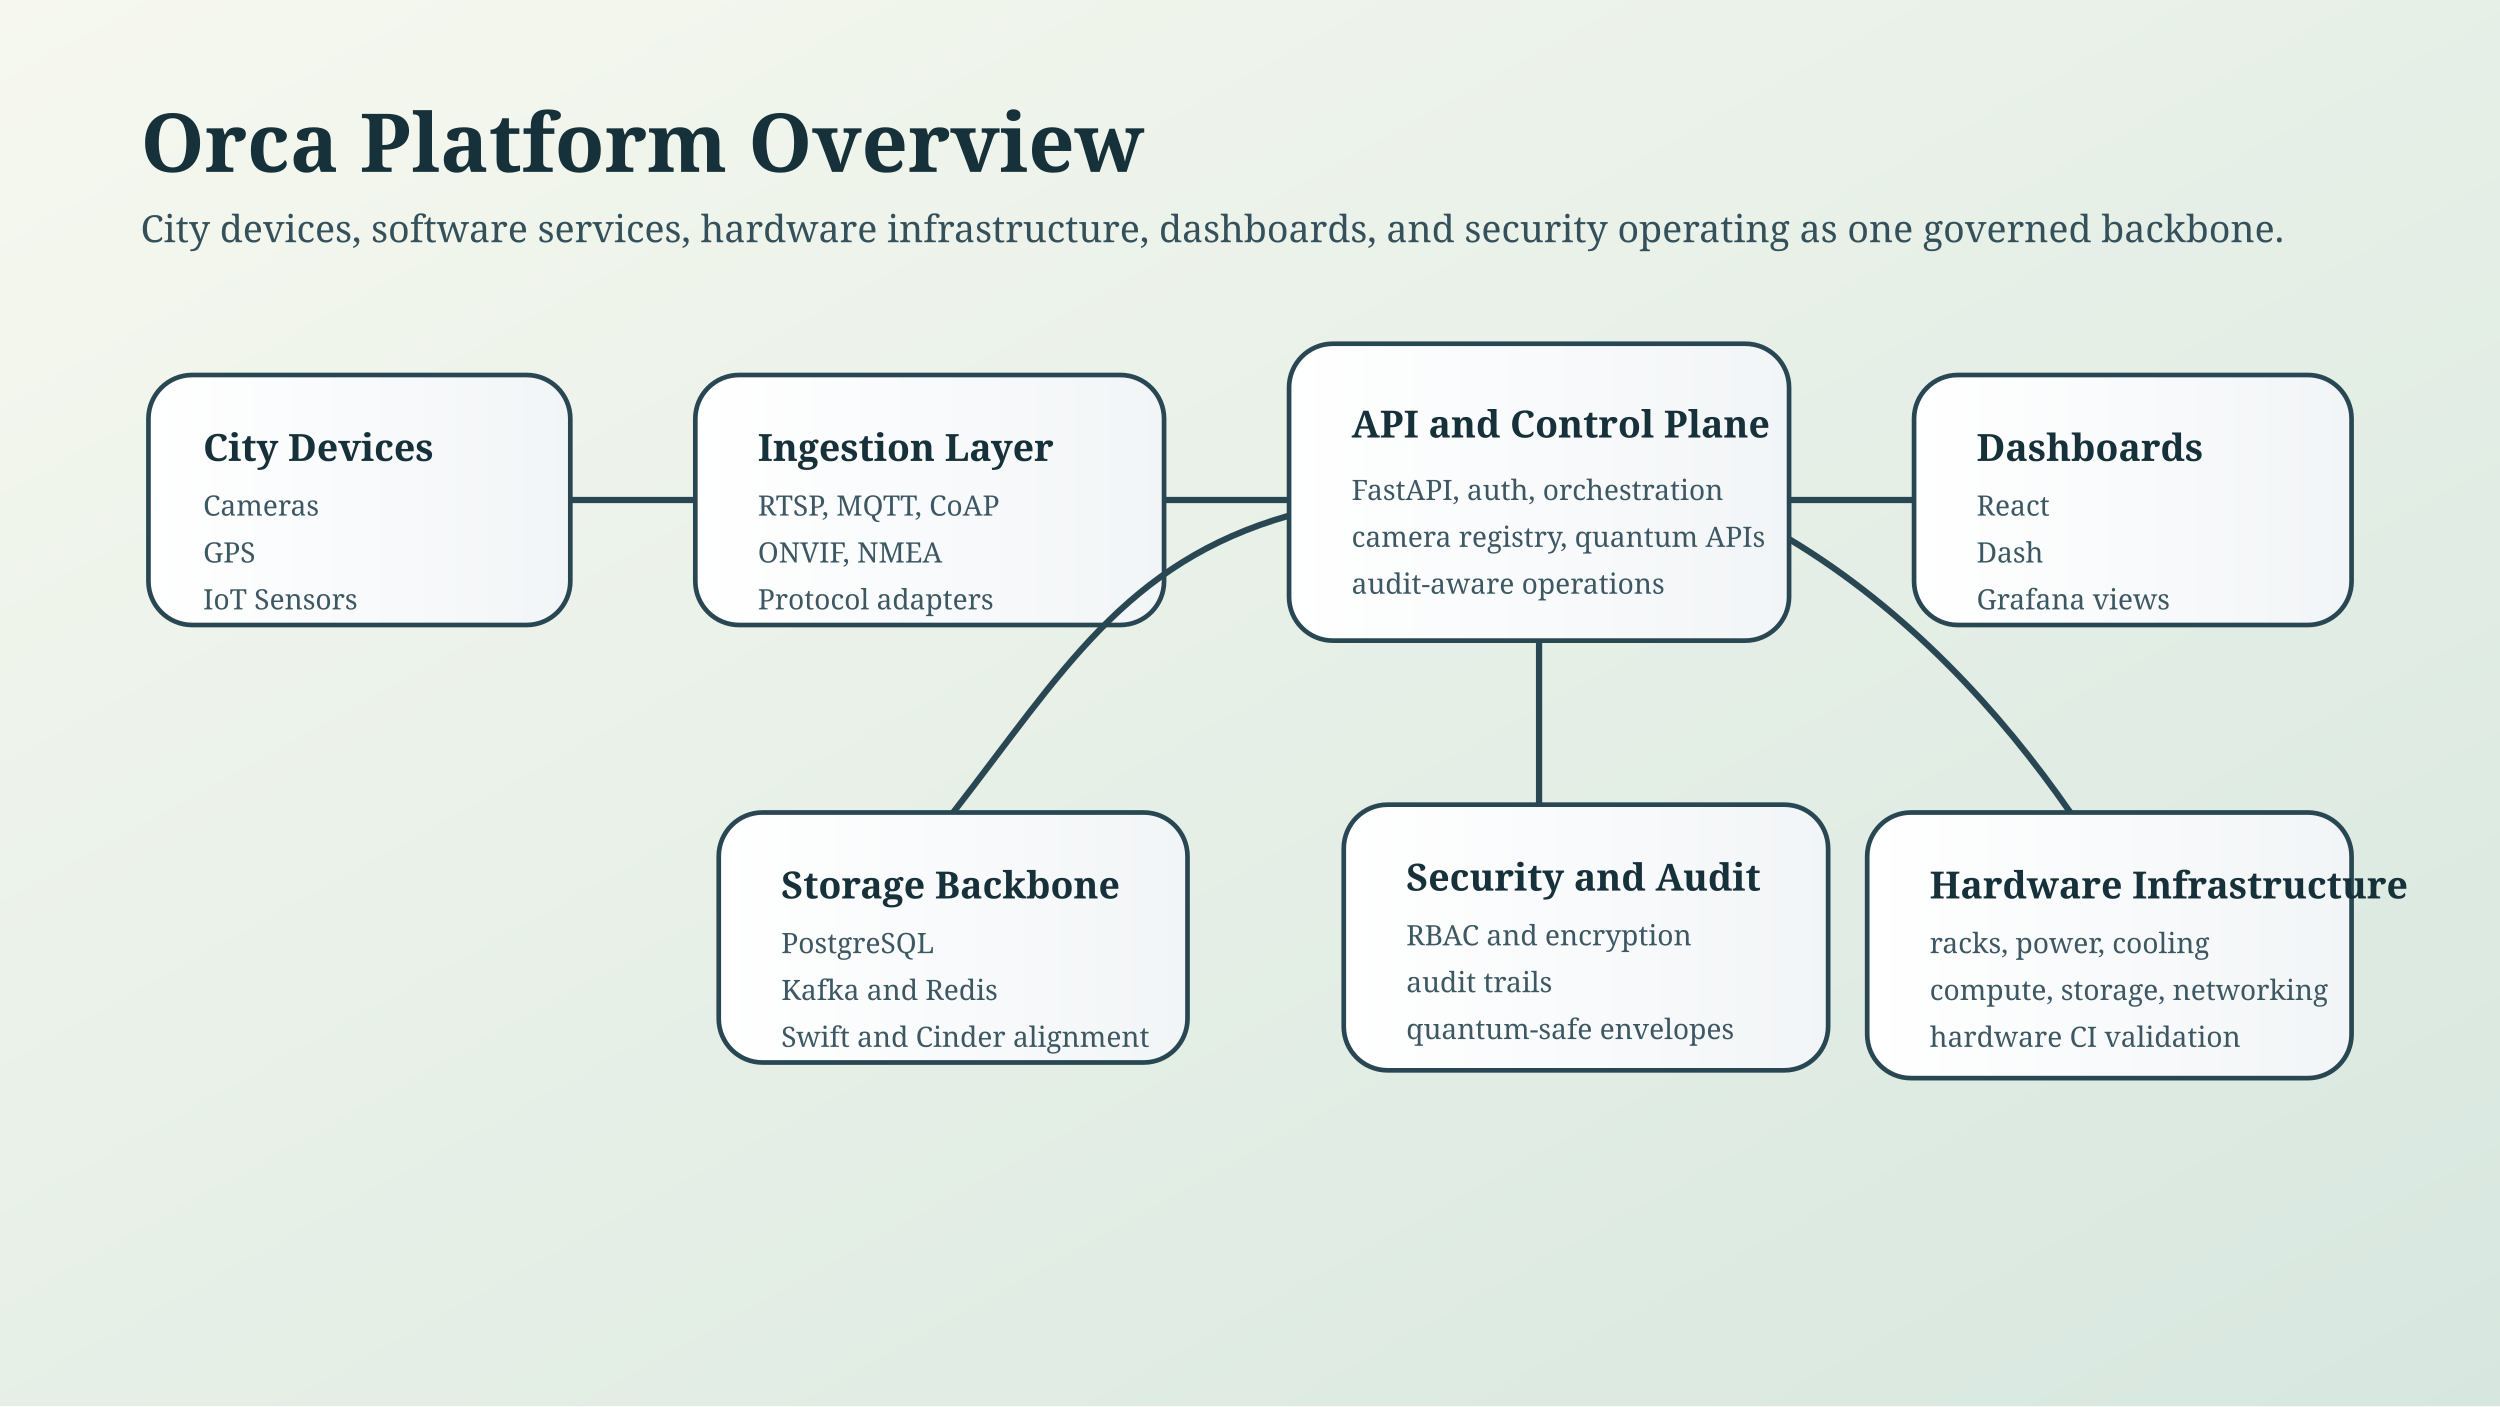
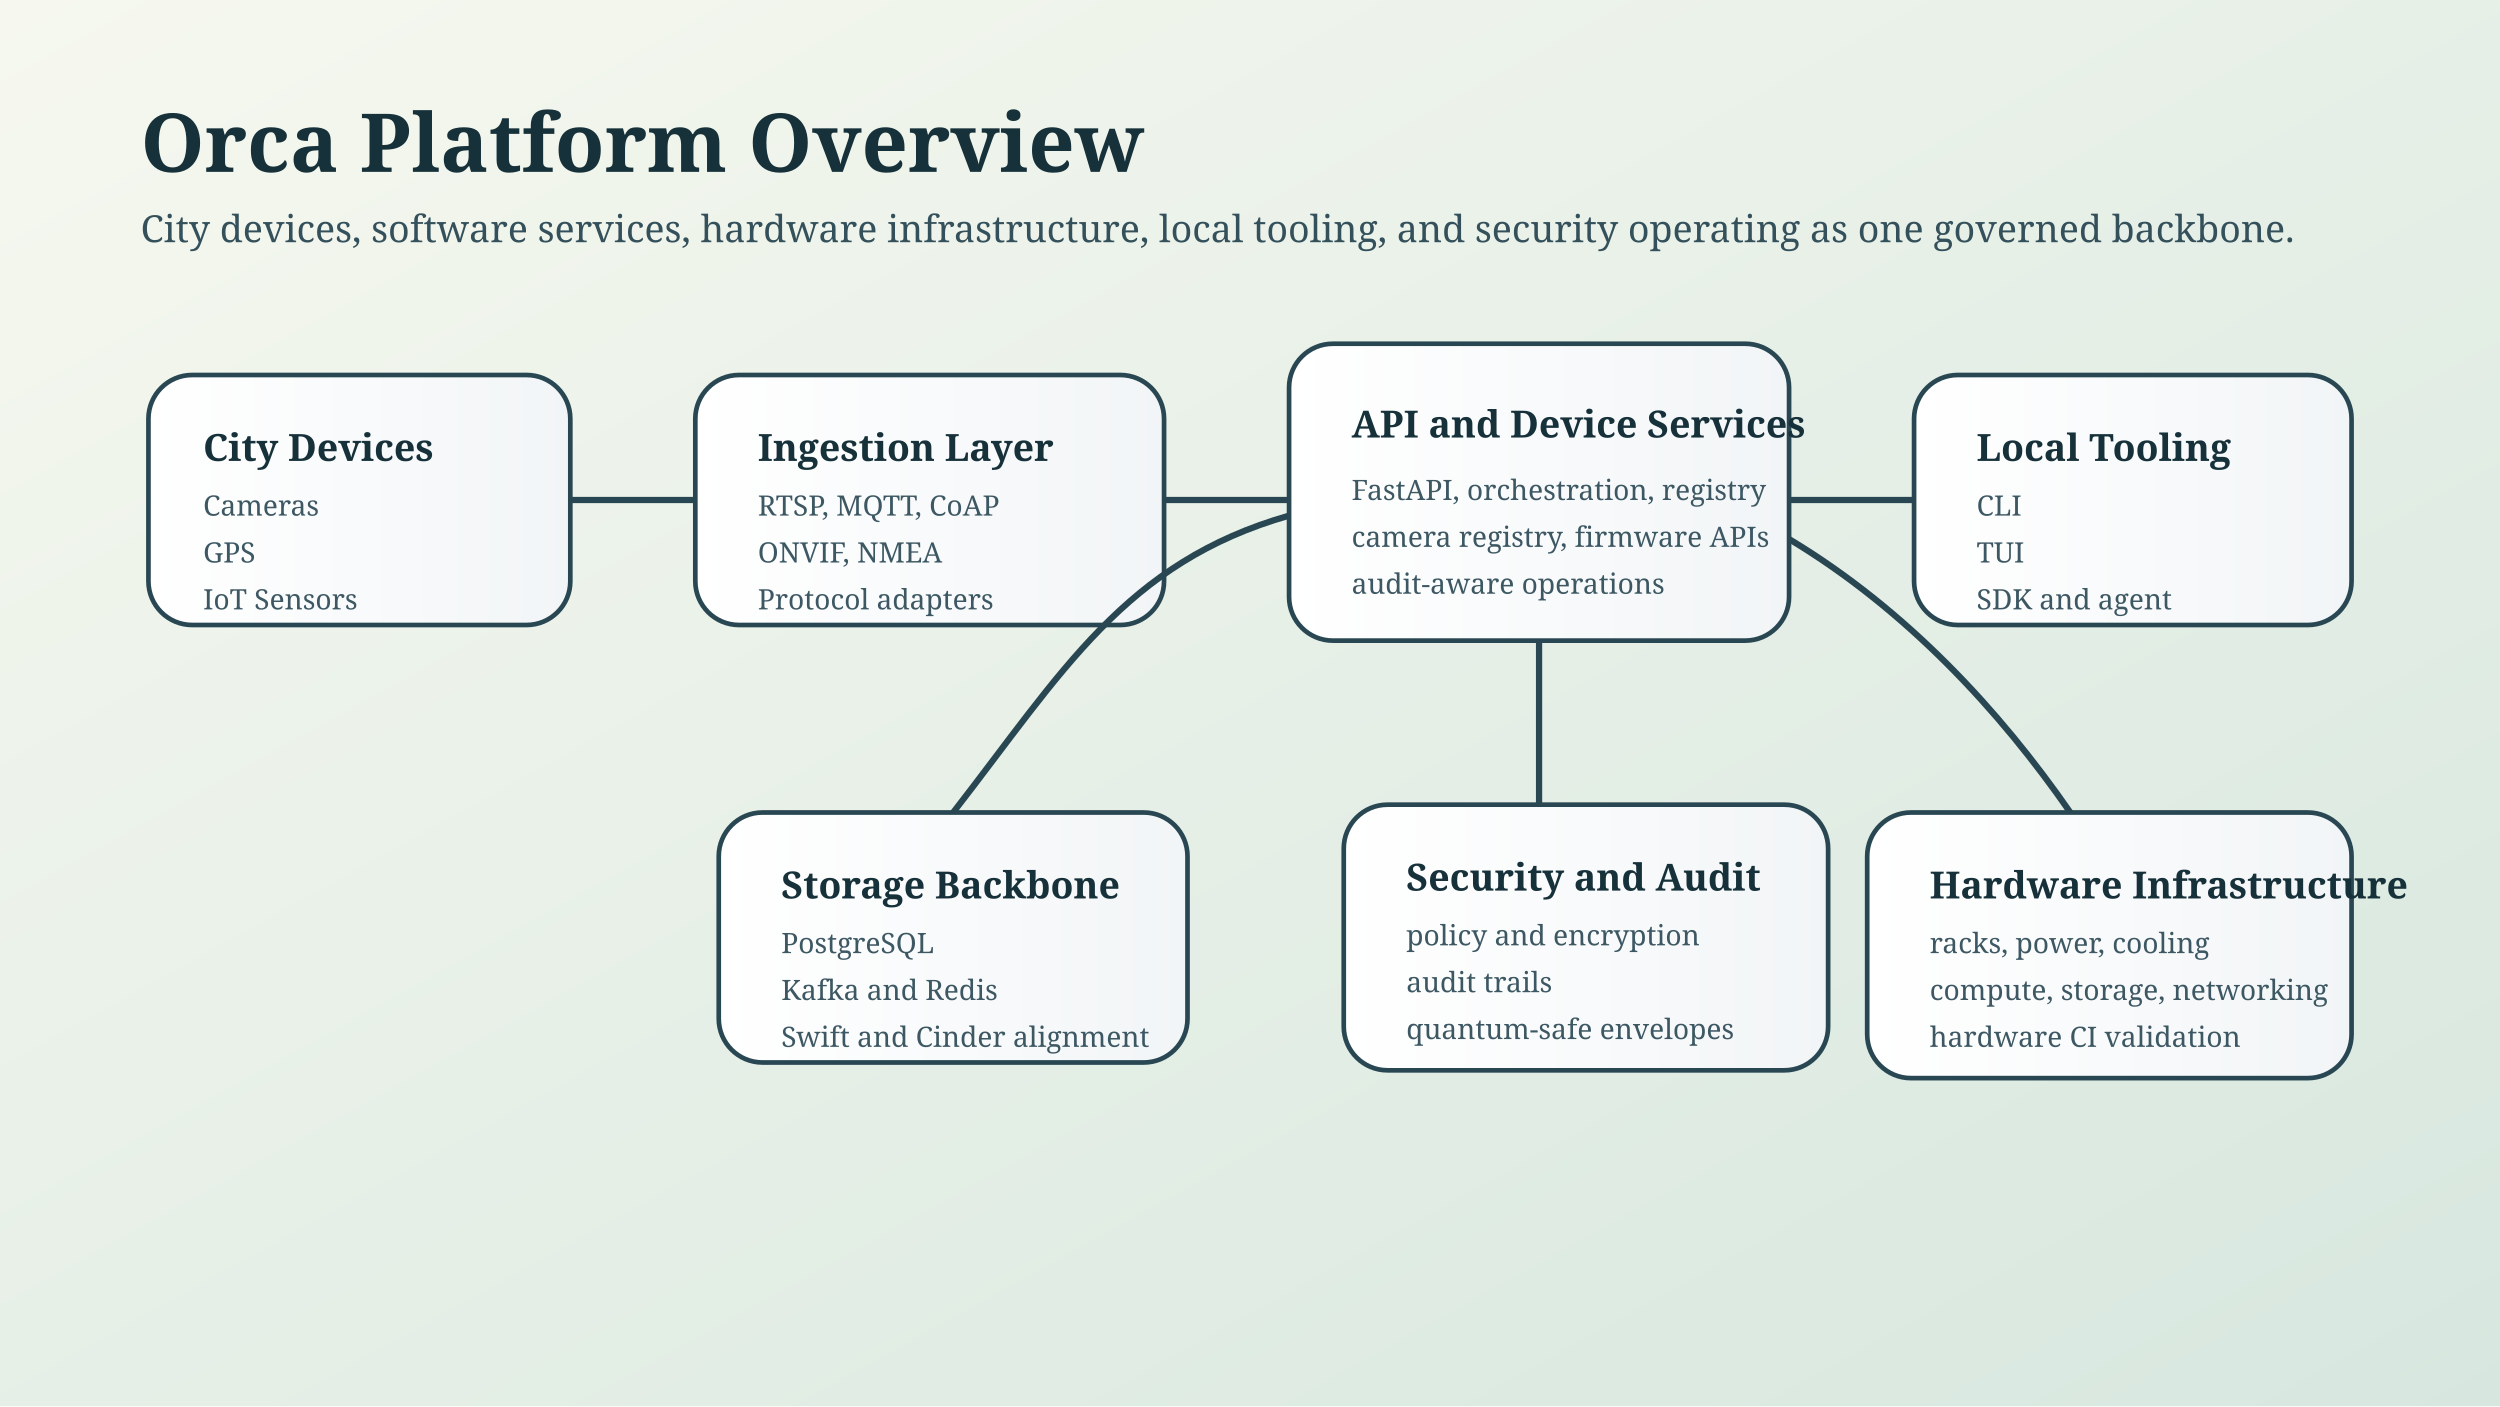
<svg xmlns="http://www.w3.org/2000/svg" width="1600" height="900" viewBox="0 0 1600 900" role="img" aria-label="Orca platform overview">
  <defs>
    <linearGradient id="bg" x1="0" x2="1" y1="0" y2="1">
      <stop offset="0%" stop-color="#f6f8ef" />
      <stop offset="100%" stop-color="#d7e7df" />
    </linearGradient>
    <linearGradient id="card" x1="0" x2="1">
      <stop offset="0%" stop-color="#ffffff" />
      <stop offset="100%" stop-color="#f2f5f7" />
    </linearGradient>
    <style>
      .title { font: 700 52px Georgia, serif; fill: #17313a; }
      .subtitle { font: 400 24px Georgia, serif; fill: #34505b; }
      .label { font: 700 24px Georgia, serif; fill: #17313a; }
      .body { font: 400 18px Georgia, serif; fill: #3d5863; }
      .line { stroke: #294752; stroke-width: 4; fill: none; }
      .box { fill: url(#card); stroke: #294752; stroke-width: 3; rx: 28; }
    </style>
  </defs>
  <rect width="1600" height="900" fill="url(#bg)" />
  <text x="90" y="110" class="title">Orca Platform Overview</text>
-   <text x="90" y="155" class="subtitle">City devices, software services, hardware infrastructure, dashboards, and security operating as one governed backbone.</text>
+   <text x="90" y="155" class="subtitle">City devices, software services, hardware infrastructure, local tooling, and security operating as one governed backbone.</text>
  <rect x="95" y="240" width="270" height="160" class="box" />
  <text x="130" y="295" class="label">City Devices</text>
  <text x="130" y="330" class="body">Cameras</text>
  <text x="130" y="360" class="body">GPS</text>
  <text x="130" y="390" class="body">IoT Sensors</text>
  <rect x="445" y="240" width="300" height="160" class="box" />
  <text x="485" y="295" class="label">Ingestion Layer</text>
  <text x="485" y="330" class="body">RTSP, MQTT, CoAP</text>
  <text x="485" y="360" class="body">ONVIF, NMEA</text>
  <text x="485" y="390" class="body">Protocol adapters</text>
  <rect x="825" y="220" width="320" height="190" class="box" />
-   <text x="865" y="280" class="label">API and Control Plane</text>
-   <text x="865" y="320" class="body">FastAPI, auth, orchestration</text>
-   <text x="865" y="350" class="body">camera registry, quantum APIs</text>
+   <text x="865" y="280" class="label">API and Device Services</text>
+   <text x="865" y="320" class="body">FastAPI, orchestration, registry</text>
+   <text x="865" y="350" class="body">camera registry, firmware APIs</text>
  <text x="865" y="380" class="body">audit-aware operations</text>
  <rect x="1225" y="240" width="280" height="160" class="box" />
-   <text x="1265" y="295" class="label">Dashboards</text>
-   <text x="1265" y="330" class="body">React</text>
-   <text x="1265" y="360" class="body">Dash</text>
-   <text x="1265" y="390" class="body">Grafana views</text>
+   <text x="1265" y="295" class="label">Local Tooling</text>
+   <text x="1265" y="330" class="body">CLI</text>
+   <text x="1265" y="360" class="body">TUI</text>
+   <text x="1265" y="390" class="body">SDK and agent</text>
  <rect x="460" y="520" width="300" height="160" class="box" />
  <text x="500" y="575" class="label">Storage Backbone</text>
  <text x="500" y="610" class="body">PostgreSQL</text>
  <text x="500" y="640" class="body">Kafka and Redis</text>
  <text x="500" y="670" class="body">Swift and Cinder alignment</text>
  <rect x="860" y="515" width="310" height="170" class="box" />
  <text x="900" y="570" class="label">Security and Audit</text>
-   <text x="900" y="605" class="body">RBAC and encryption</text>
+   <text x="900" y="605" class="body">policy and encryption</text>
  <text x="900" y="635" class="body">audit trails</text>
  <text x="900" y="665" class="body">quantum-safe envelopes</text>
  <rect x="1195" y="520" width="310" height="170" class="box" />
  <text x="1235" y="575" class="label">Hardware Infrastructure</text>
  <text x="1235" y="610" class="body">racks, power, cooling</text>
  <text x="1235" y="640" class="body">compute, storage, networking</text>
  <text x="1235" y="670" class="body">hardware CI validation</text>
  <path d="M365 320 L445 320" class="line" />
  <path d="M745 320 L825 320" class="line" />
  <path d="M1145 320 L1225 320" class="line" />
  <path d="M985 410 L985 515" class="line" />
  <path d="M825 330 C720 360, 680 430, 610 520" class="line" />
  <path d="M1145 345 C1220 390, 1280 455, 1325 520" class="line" />
</svg>
